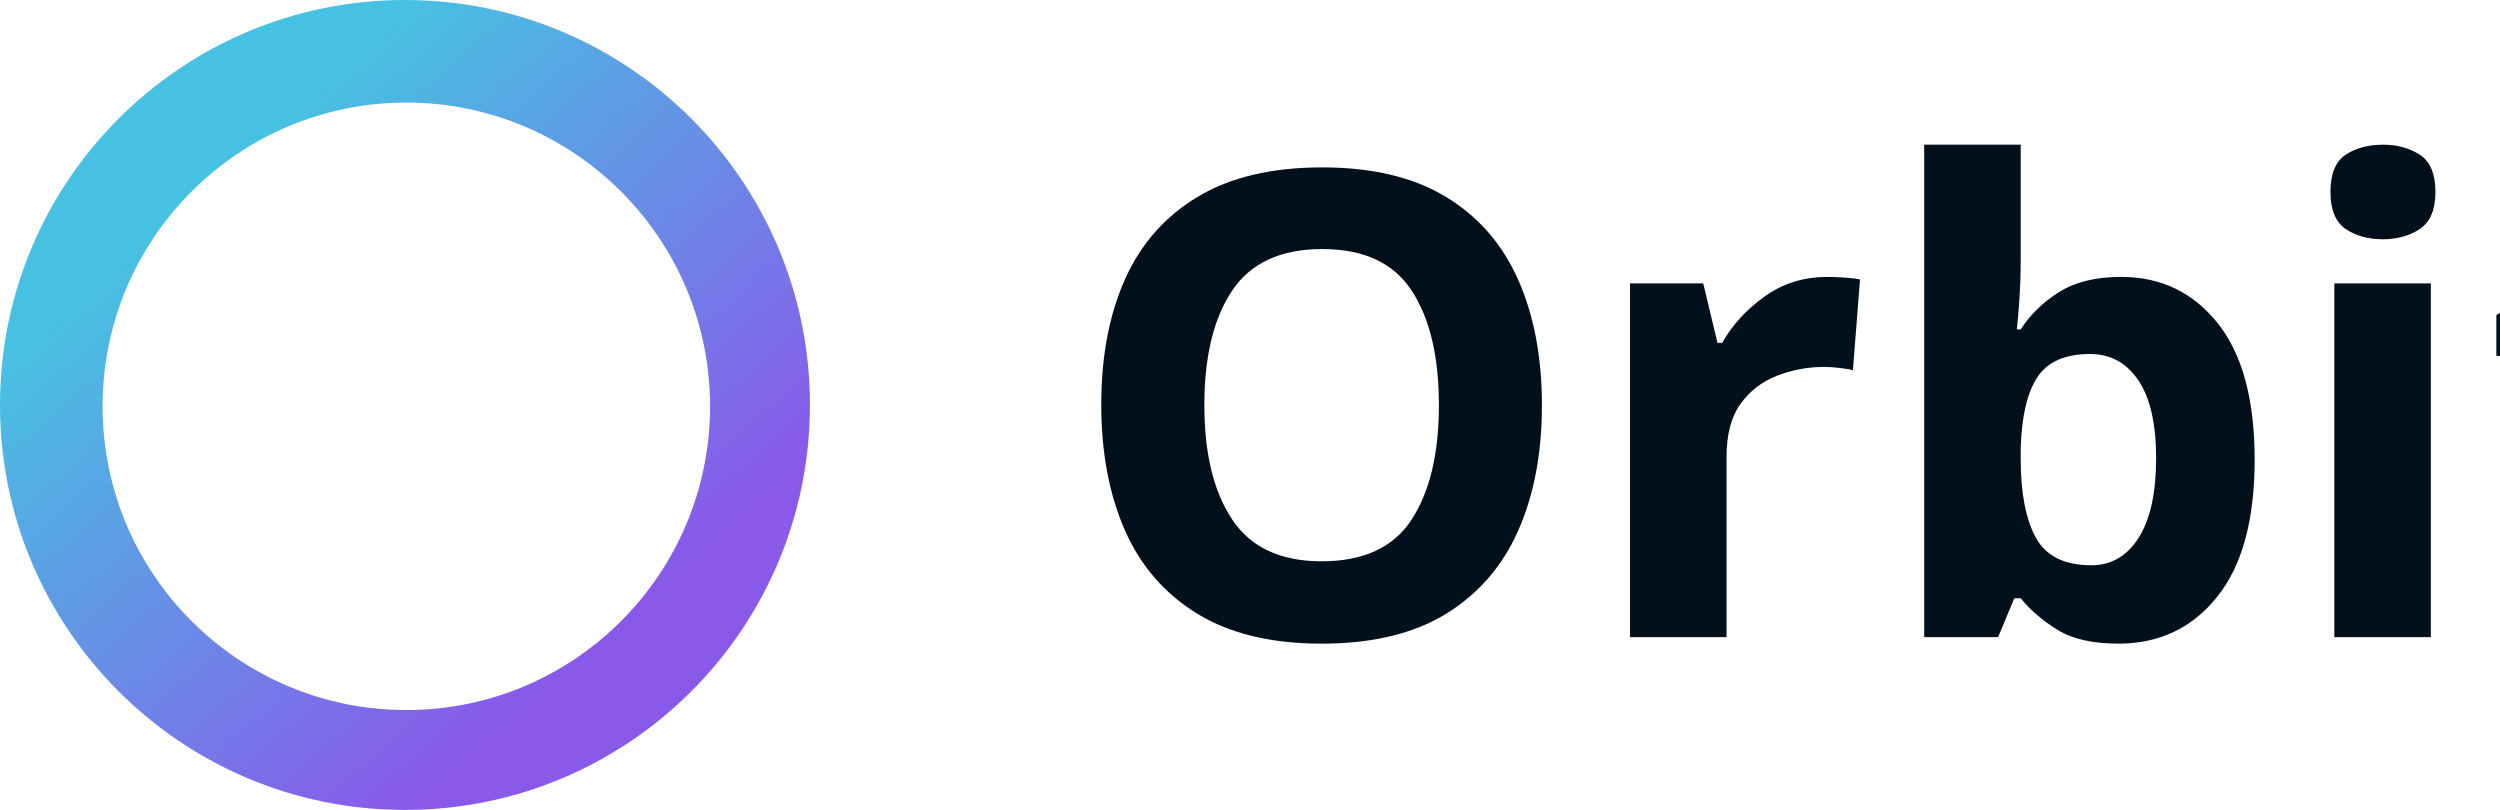
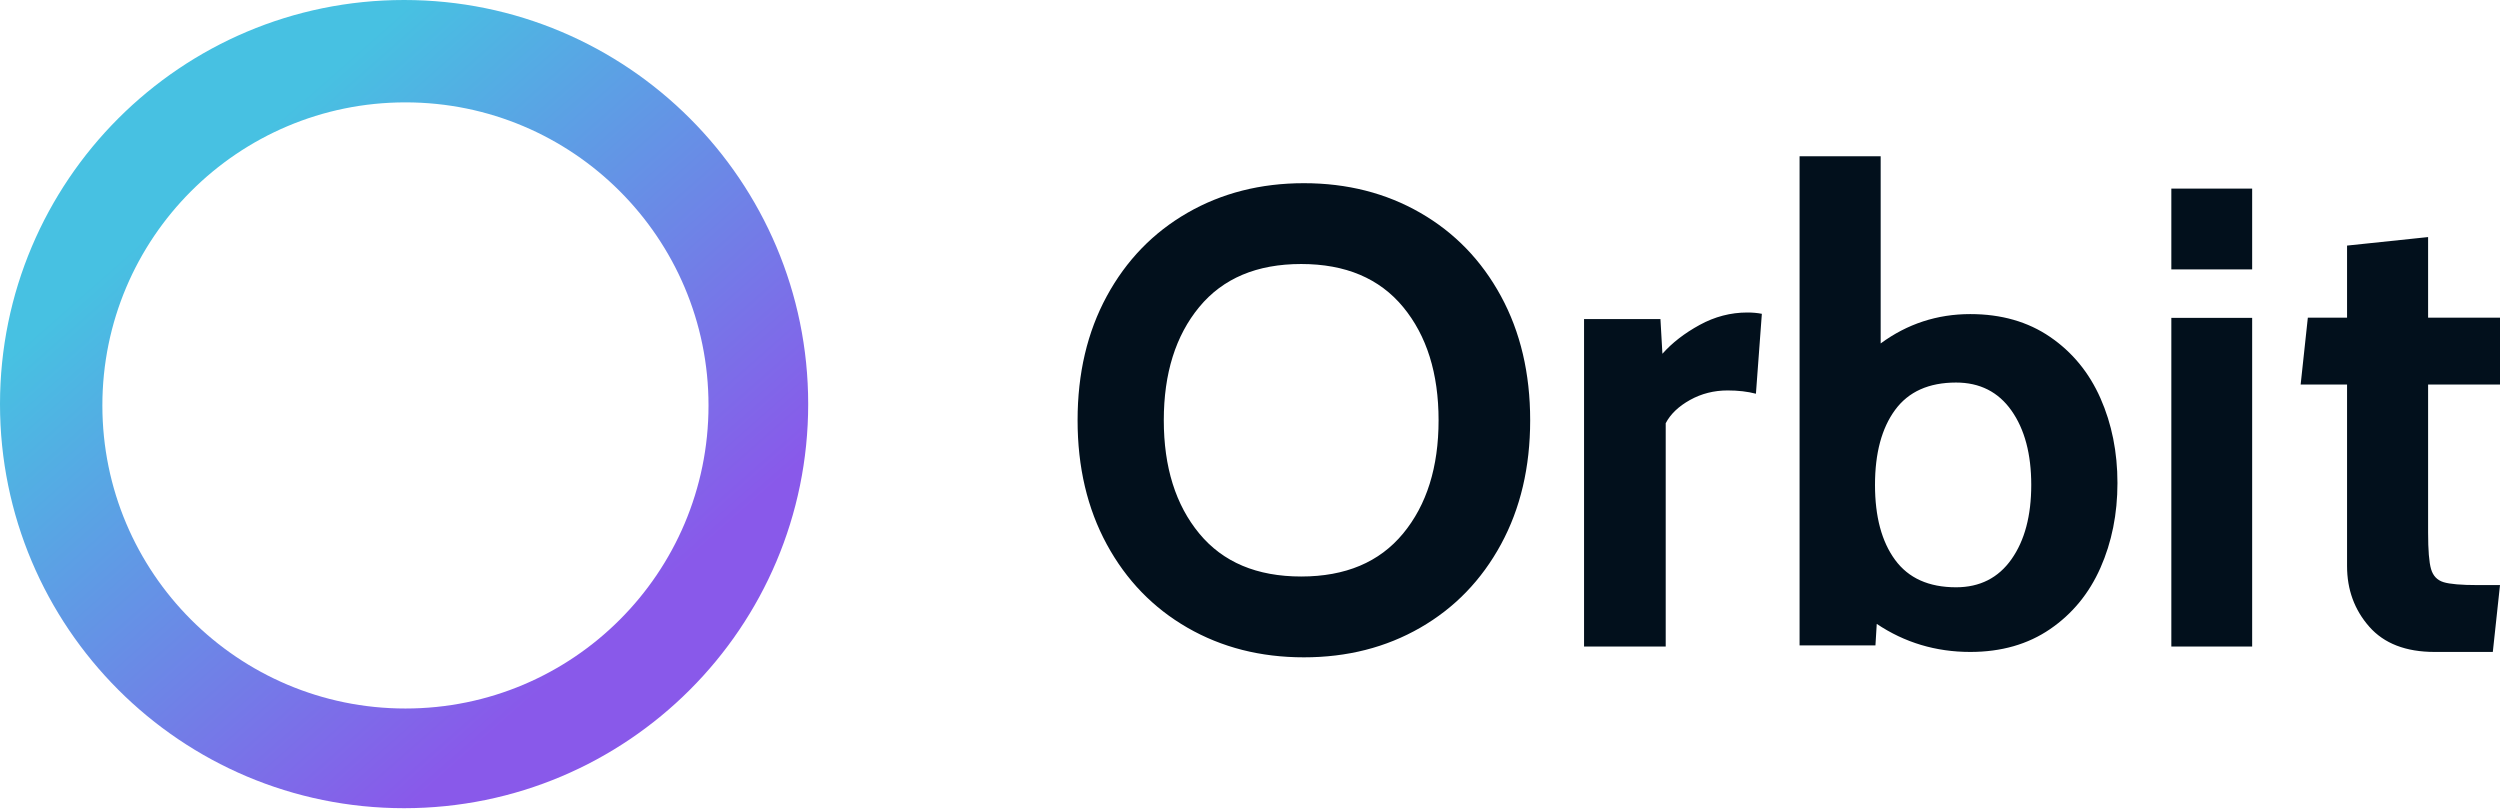
- <svg xmlns="http://www.w3.org/2000/svg" width="463px" height="150px" viewBox="0 0 463 150" version="1.1">
+ <svg xmlns="http://www.w3.org/2000/svg" width="464px" height="150px" viewBox="0 0 464 150" version="1.1">
  <defs>
    <linearGradient x1="24.827%" y1="23.275%" x2="74.042%" y2="79.145%" id="linearGradient-1">
      <stop stop-color="#47C1E2" offset="0%" />
      <stop stop-color="#8959EA" offset="100%" />
    </linearGradient>
  </defs>
  <g id="logos" stroke="none" stroke-width="1" fill="none" fill-rule="evenodd">
    <g id="Colour-on-White" transform="translate(-138, -116)">
      <g id="logo/gradient-text" transform="translate(138, 116)">
        <path d="M75,150 C33.579,150 0,116.421 0,75 C0,33.579 33.579,0 75,0 C116.421,0 150,33.579 150,75 C150,116.421 116.421,150 75,150 Z M75.25,131.5 C106.316,131.5 131.5,106.316 131.5,75.25 C131.5,44.184 106.316,19 75.25,19 C44.184,19 19,44.184 19,75.25 C19,106.316 44.184,131.5 75.25,131.5 Z" id="Combined-Shape" fill="url(#linearGradient-1)" fill-rule="nonzero" />
-         <text id="Orbit" font-family="Cabin-Bold, Cabin" font-size="120" font-weight="bold" fill="#02101C">
-           <tspan x="197" y="118">Orbit</tspan>
-         </text>
+         <path d="M242,122 C233.965,122 226.762,120.167 220.391,116.5 C214.02,112.833 209.029,107.676 205.417,101.027 C201.806,94.379 200,86.703 200,78 C200,69.297 201.806,61.621 205.417,54.973 C209.029,48.324 214.02,43.167 220.391,39.5 C226.762,35.833 233.965,34 242,34 C250.035,34 257.238,35.833 263.609,39.5 C269.98,43.167 274.971,48.324 278.583,54.973 C282.194,61.621 284,69.297 284,78 C284,86.703 282.194,94.379 278.583,101.027 C274.971,107.676 269.98,112.833 263.609,116.5 C257.238,120.167 250.035,122 242,122 Z M241.5,107 C249.718,107 256.022,104.342 260.414,99.025 C264.805,93.708 267,86.7 267,78 C267,69.3 264.805,62.292 260.414,56.975 C256.022,51.658 249.718,49 241.5,49 C233.282,49 226.978,51.658 222.586,56.975 C218.195,62.292 216,69.3 216,78 C216,86.7 218.195,93.708 222.586,99.025 C226.978,104.342 233.282,107 241.5,107 Z M294,59.216 L308.178,59.216 L308.544,65.659 C310.337,63.633 312.639,61.85 315.45,60.31 C318.261,58.77 321.215,58 324.311,58 C325.289,58 326.185,58.081 327,58.243 L325.9,73.075 C324.352,72.669 322.6,72.467 320.644,72.467 C318.119,72.467 315.796,73.054 313.678,74.229 C311.559,75.405 310.052,76.843 309.156,78.545 L309.156,120 L294,120 L294,59.216 Z M365.685,58.295 C371.431,58.295 376.368,59.707 380.496,62.532 C384.623,65.356 387.739,69.149 389.844,73.911 C391.948,78.672 393,83.918 393,89.647 C393,95.377 391.948,100.623 389.844,105.384 C387.739,110.146 384.623,113.939 380.496,116.763 C376.368,119.588 371.431,121 365.685,121 C359.291,121 353.505,119.265 348.325,115.795 L348.082,119.789 L334,119.789 L334,29 L349.053,29 L349.053,63.742 C353.99,60.111 359.534,58.295 365.685,58.295 Z M363.041,109 C367.454,109 370.883,107.265 373.33,103.796 C375.777,100.327 377,95.728 377,90 C377,84.272 375.777,79.673 373.33,76.204 C370.883,72.735 367.454,71 363.041,71 C357.988,71 354.217,72.694 351.73,76.083 C349.243,79.471 348,84.11 348,90 C348,95.89 349.243,100.529 351.73,103.917 C354.217,107.306 357.988,109 363.041,109 Z M403,35 L418,35 L418,50 L403,50 L403,35 Z M403,59 L418,59 L418,120 L403,120 L403,59 Z M451.869,121 C446.531,121 442.487,119.439 439.738,116.317 C436.988,113.195 435.613,109.444 435.613,105.065 L435.613,71.37 L427,71.37 L428.334,58.962 L435.613,58.962 L435.613,45.581 L450.656,44 L450.656,58.962 L464,58.962 L464,71.37 L450.656,71.37 L450.656,98.861 C450.656,102.105 450.838,104.355 451.202,105.612 C451.566,106.869 452.334,107.68 453.507,108.045 C454.679,108.41 456.802,108.592 459.875,108.592 L464,108.592 L462.666,121 L451.869,121 Z" id="Orbit" fill="#02101C" />
      </g>
    </g>
  </g>
</svg>
